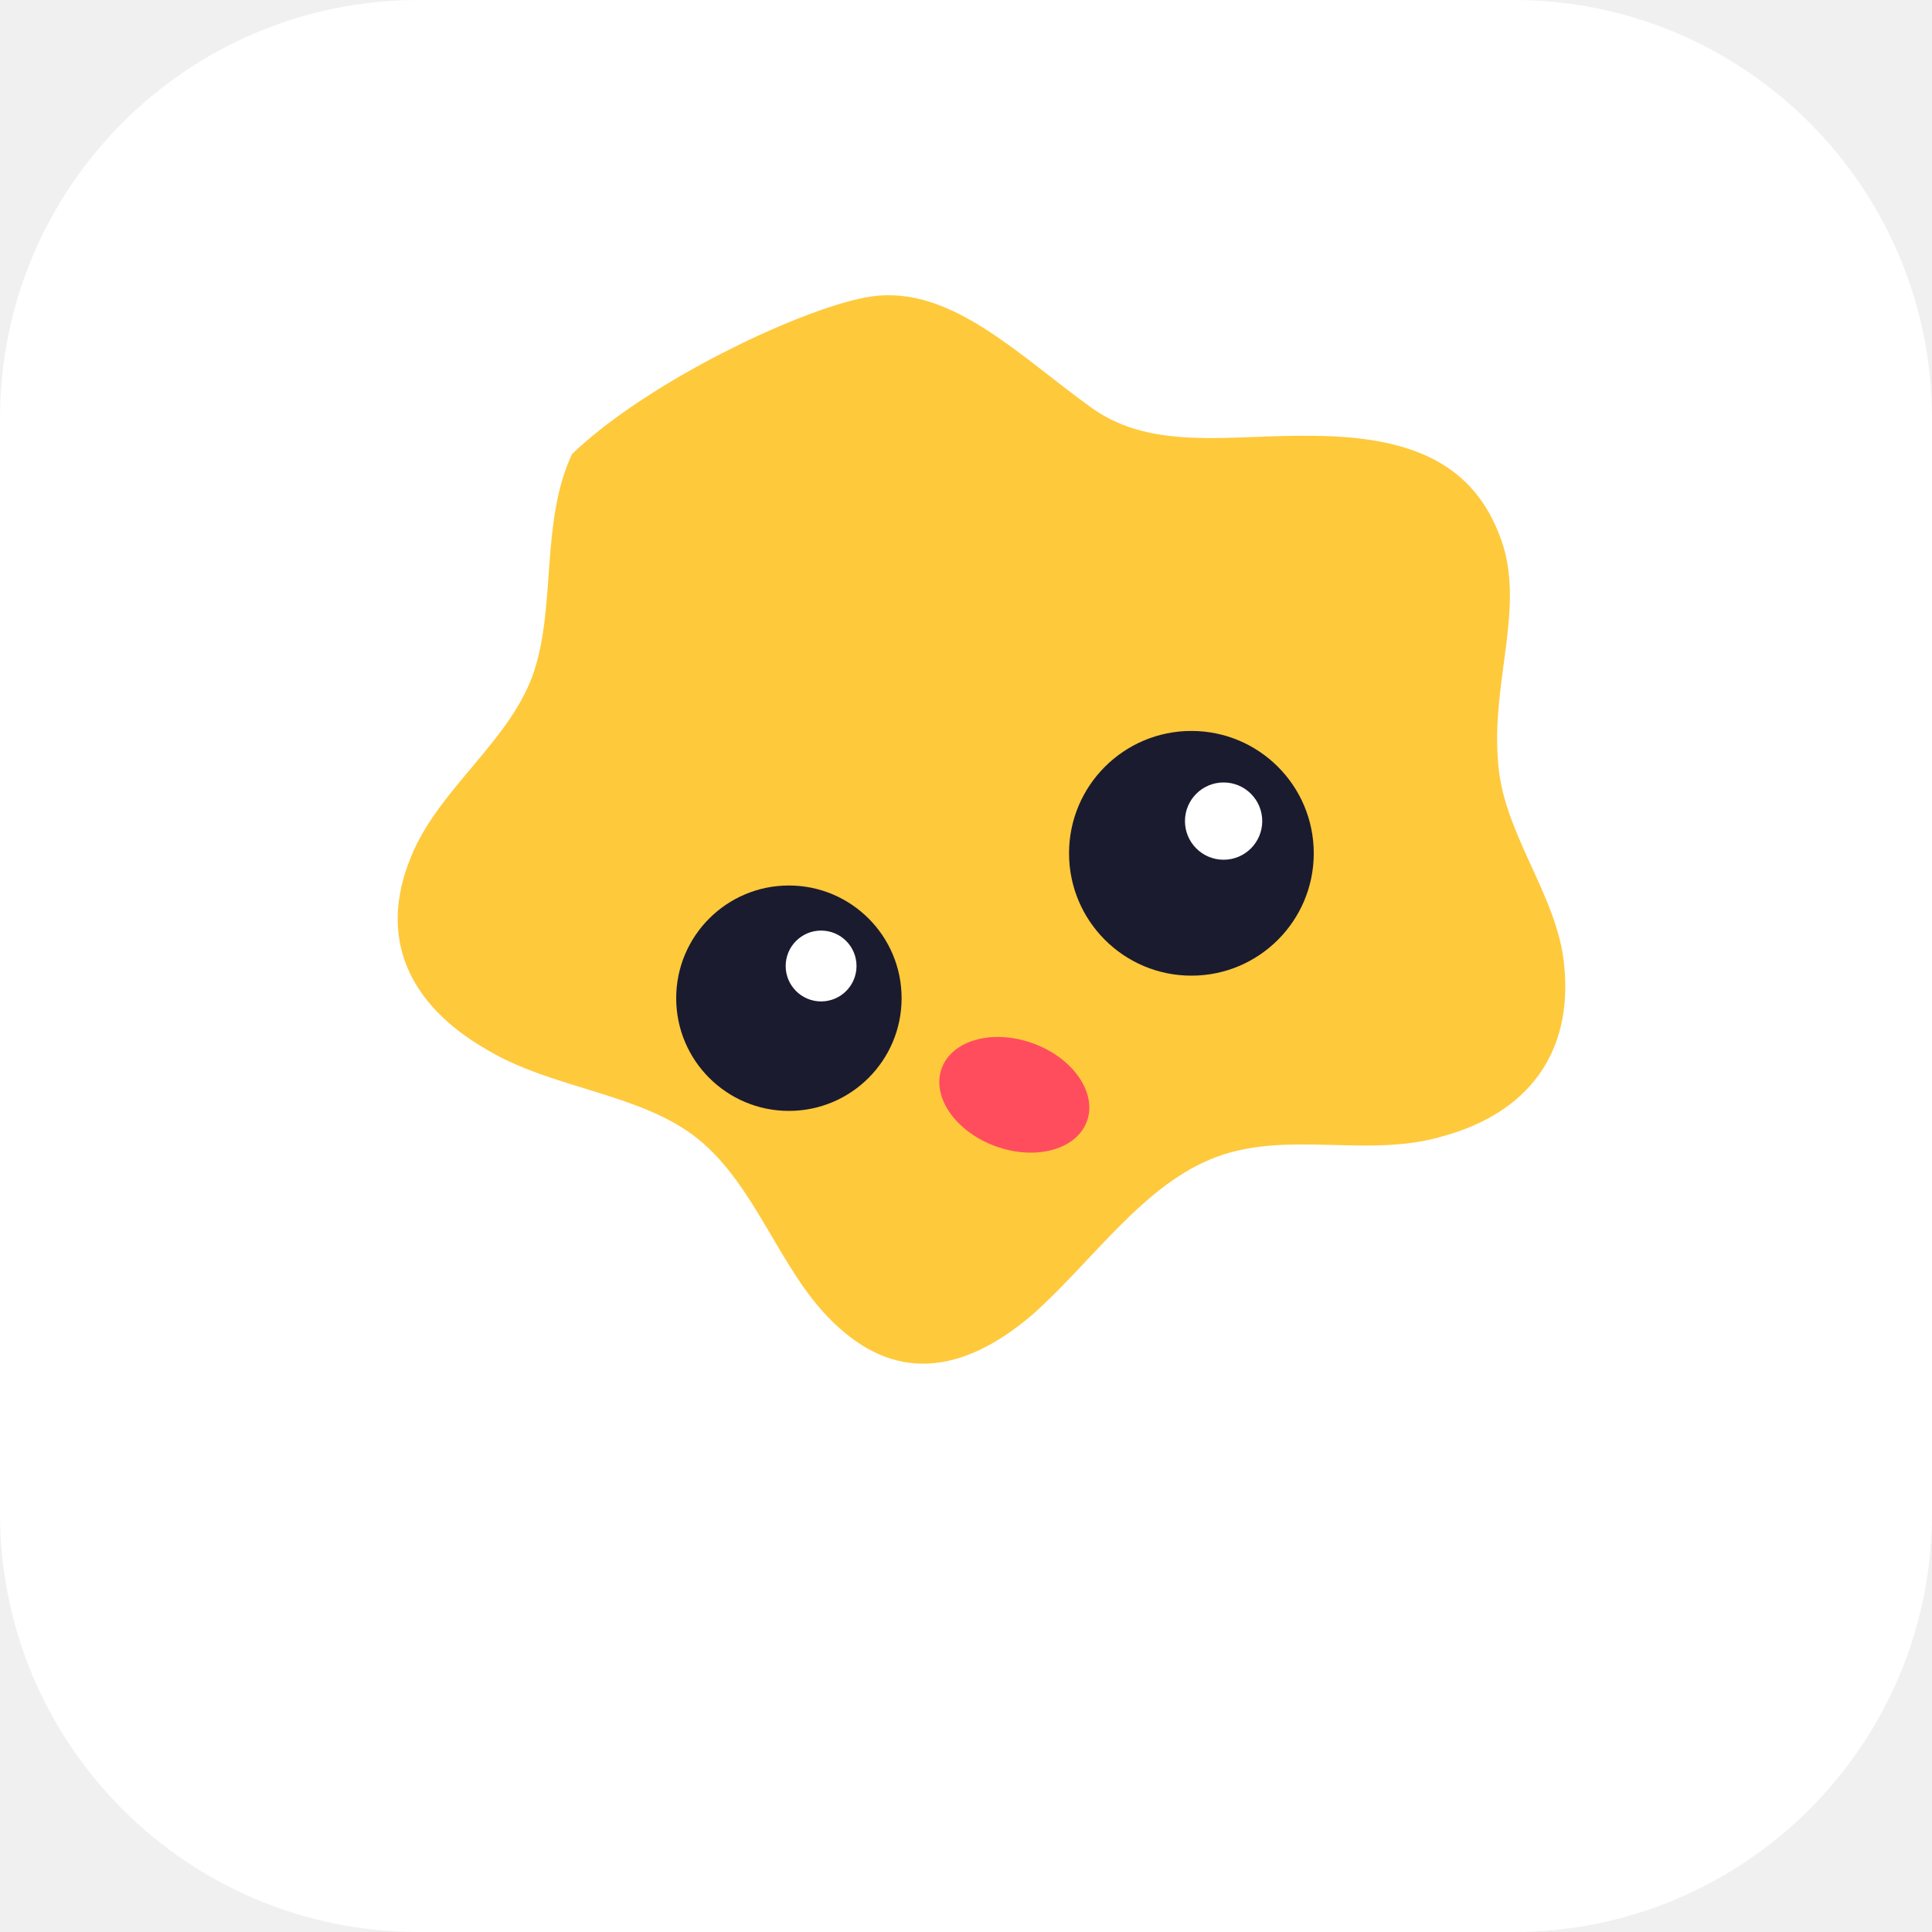
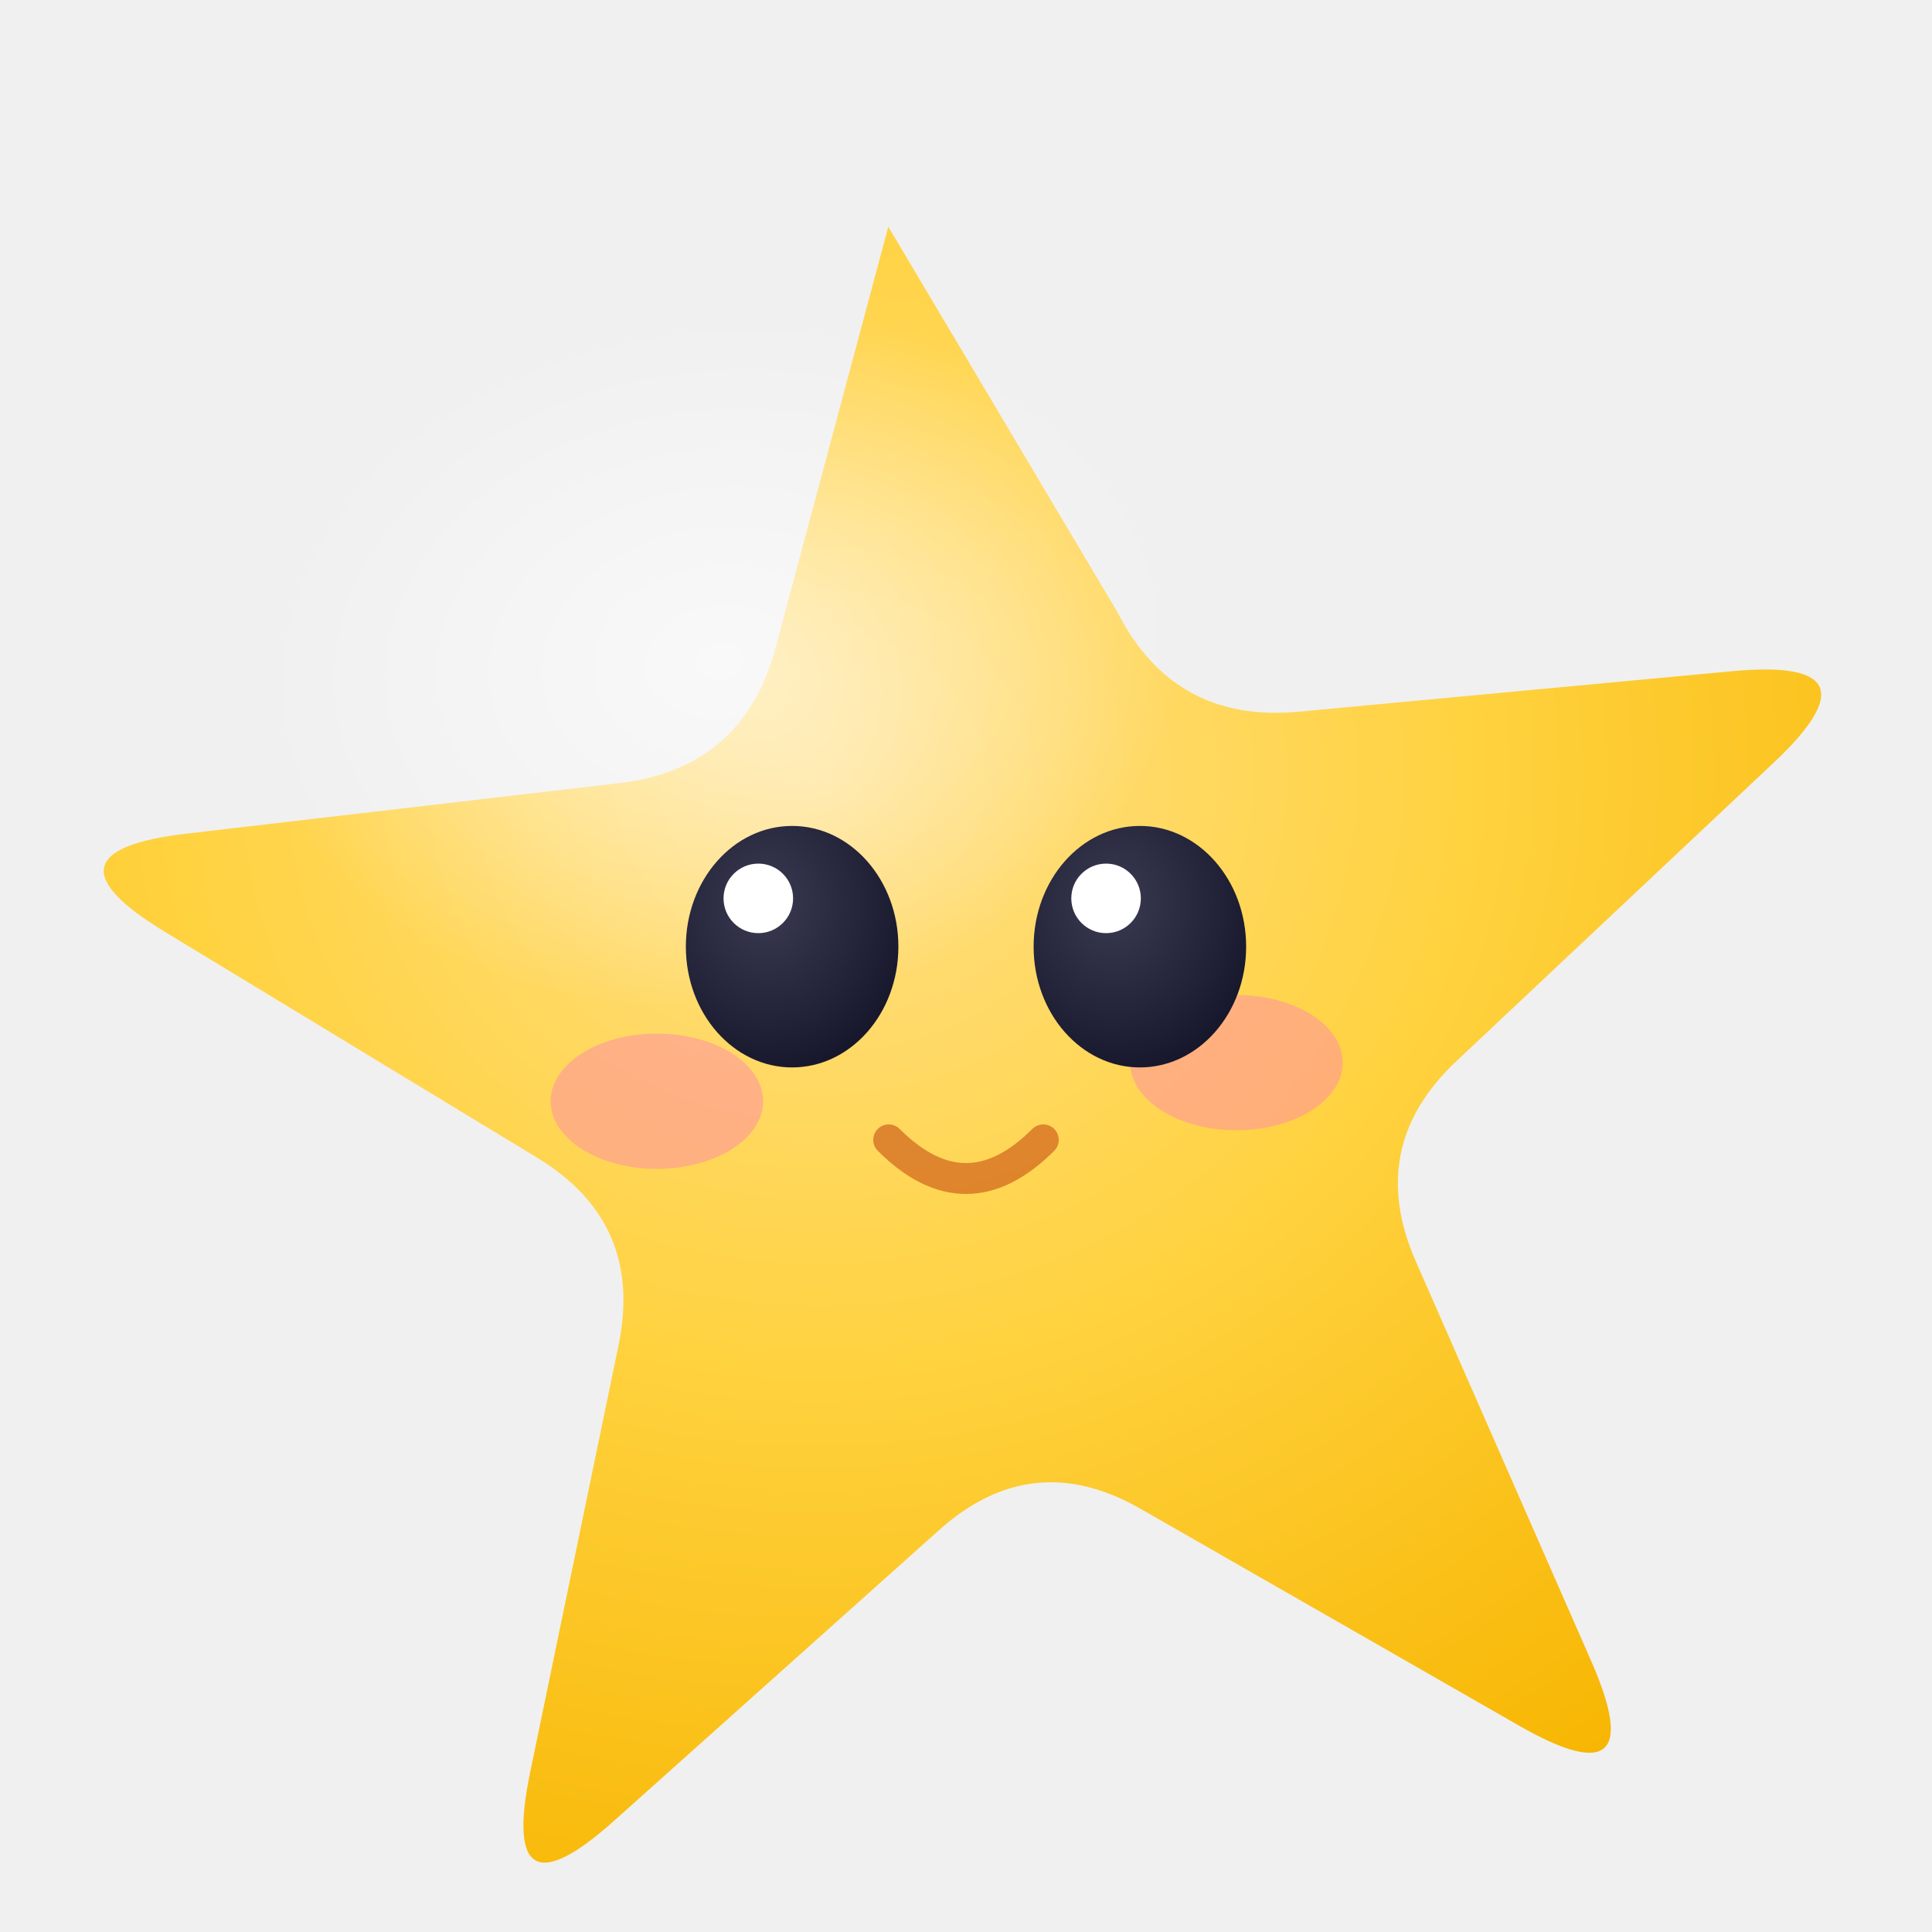
- <svg xmlns="http://www.w3.org/2000/svg" viewBox="0 0 120 120">
-   <rect width="120" height="120" rx="26" fill="#ffffff" />
-   <g transform="rotate(-8 60 60)">
-     <path d="M60 18c5 0 8.6 5 12.6 8.8 3.4 3.2 8.4 2.8 13.4 3.6 6 .9 9.6 3.1 10.6 8 .9 4.3-1.8 8.6-2.1 13.5-.4 4.5 2.5 8.8 2.3 13.2-.2 5.4-3.4 8.8-9 9.5-4.7.7-9.4-1.7-14-.7-4.7 1-8.5 5.3-12.7 8.1-5 3.2-9.2 2.9-12.4-1.3-2.8-3.6-3.5-9-6.7-12.4-3.1-3.3-8.5-4.3-12.2-7.3-4.5-3.5-5.7-7.9-3-12.5 2.3-4 7.2-6.3 9.2-10.4 1.9-3.9 1.7-9.2 4.2-13C45.6 21.2 56 18 60 18z" fill="#FFC93C" />
+ <svg xmlns="http://www.w3.org/2000/svg" viewBox="0 0 200 200">
+   <defs>
+     <radialGradient id="body" cx="42%" cy="34%" r="78%">
+       <stop offset="0%" stop-color="#FFE08A" />
+       <stop offset="48%" stop-color="#FFD23F" />
+       <stop offset="100%" stop-color="#F7B500" />
+     </radialGradient>
+     <radialGradient id="gloss" cx="50%" cy="50%" r="50%">
+       <stop offset="0%" stop-color="#fff" stop-opacity="0.85" />
+       <stop offset="100%" stop-color="#fff" stop-opacity="0" />
+     </radialGradient>
+     <radialGradient id="eye" cx="38%" cy="32%" r="75%">
+       <stop offset="0%" stop-color="#3A3A52" />
+       <stop offset="100%" stop-color="#15152A" />
+     </radialGradient>
+   </defs>
+   <g transform="rotate(-6 100 100)">
+     <path d="M100.00 23.05 L83.84 65.17 Q79.20 77.27 66.26 77.42 L21.16 77.94 Q5.16 78.13 17.89 87.81 L53.78 115.10 Q64.07 122.93 60.13 135.27 L46.40 178.31 Q41.53 193.57 54.51 184.20 L91.13 157.78 Q101.62 150.20 112.11 157.78 L148.73 184.20 Q161.71 193.57 156.84 178.31 L143.11 135.27 Q139.17 122.93 149.46 115.10 L185.35 87.81 Q198.08 78.13 182.08 77.94 L136.98 77.42 Q124.04 77.27 119.40 65.17 Z" fill="url(#body)" />
+     <ellipse cx="78" cy="66" rx="48" ry="36" fill="url(#gloss)" opacity="0.7" />
  </g>
-   <circle cx="49" cy="62" r="7" fill="#1B1B2F" />
-   <circle cx="51" cy="60" r="2.2" fill="#fff" />
-   <circle cx="74" cy="53" r="7.6" fill="#1B1B2F" />
-   <circle cx="76" cy="51" r="2.4" fill="#fff" />
-   <ellipse cx="63" cy="68" rx="4.8" ry="3.4" transform="rotate(20 63 68)" fill="#FF4D5E" />
+   <ellipse cx="68" cy="114" rx="11" ry="7" fill="#FF8FA3" opacity="0.55" />
+   <ellipse cx="128" cy="110" rx="11" ry="7" fill="#FF8FA3" opacity="0.55" />
+   <ellipse cx="82" cy="98" rx="11" ry="12.5" fill="url(#eye)" />
+   <ellipse cx="118" cy="98" rx="11" ry="12.5" fill="url(#eye)" />
+   <circle cx="78.5" cy="93" r="3.6" fill="#fff" />
+   <circle cx="114.5" cy="93" r="3.6" fill="#fff" />
+   <path d="M92 118 Q100 126 108 118" stroke="#C2410C" stroke-width="3.2" stroke-linecap="round" fill="none" opacity="0.55" />
</svg>
